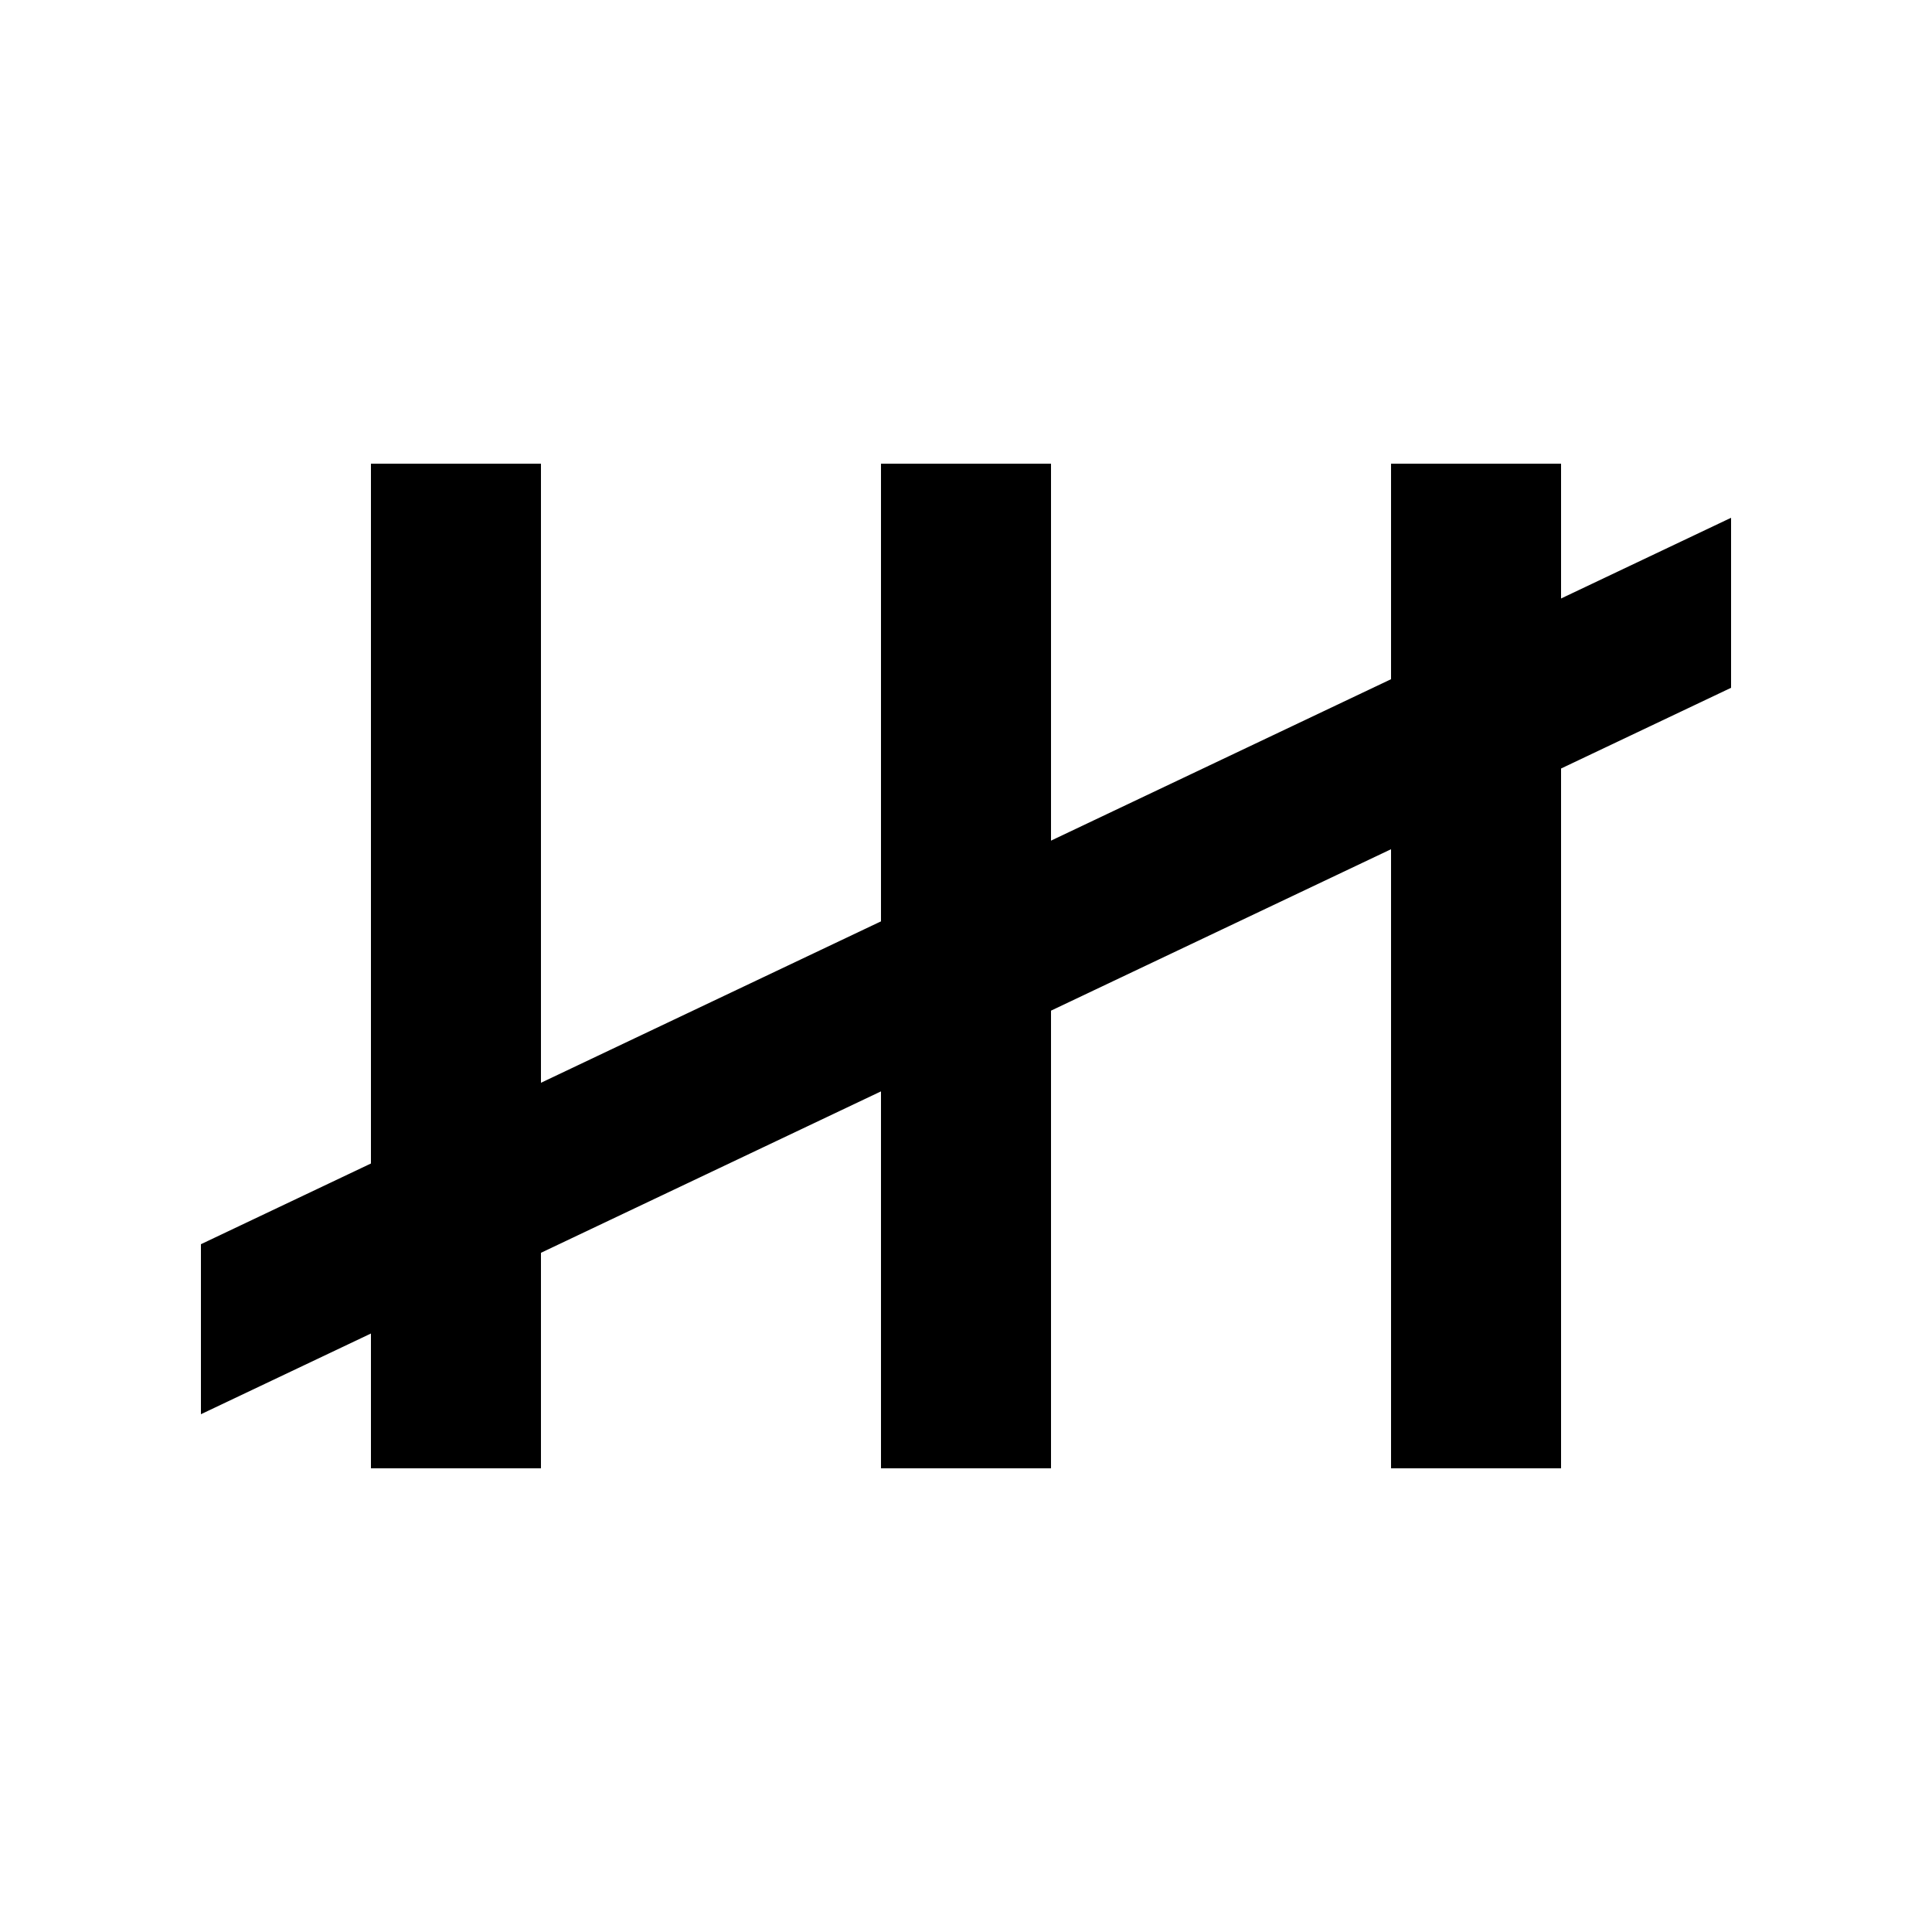
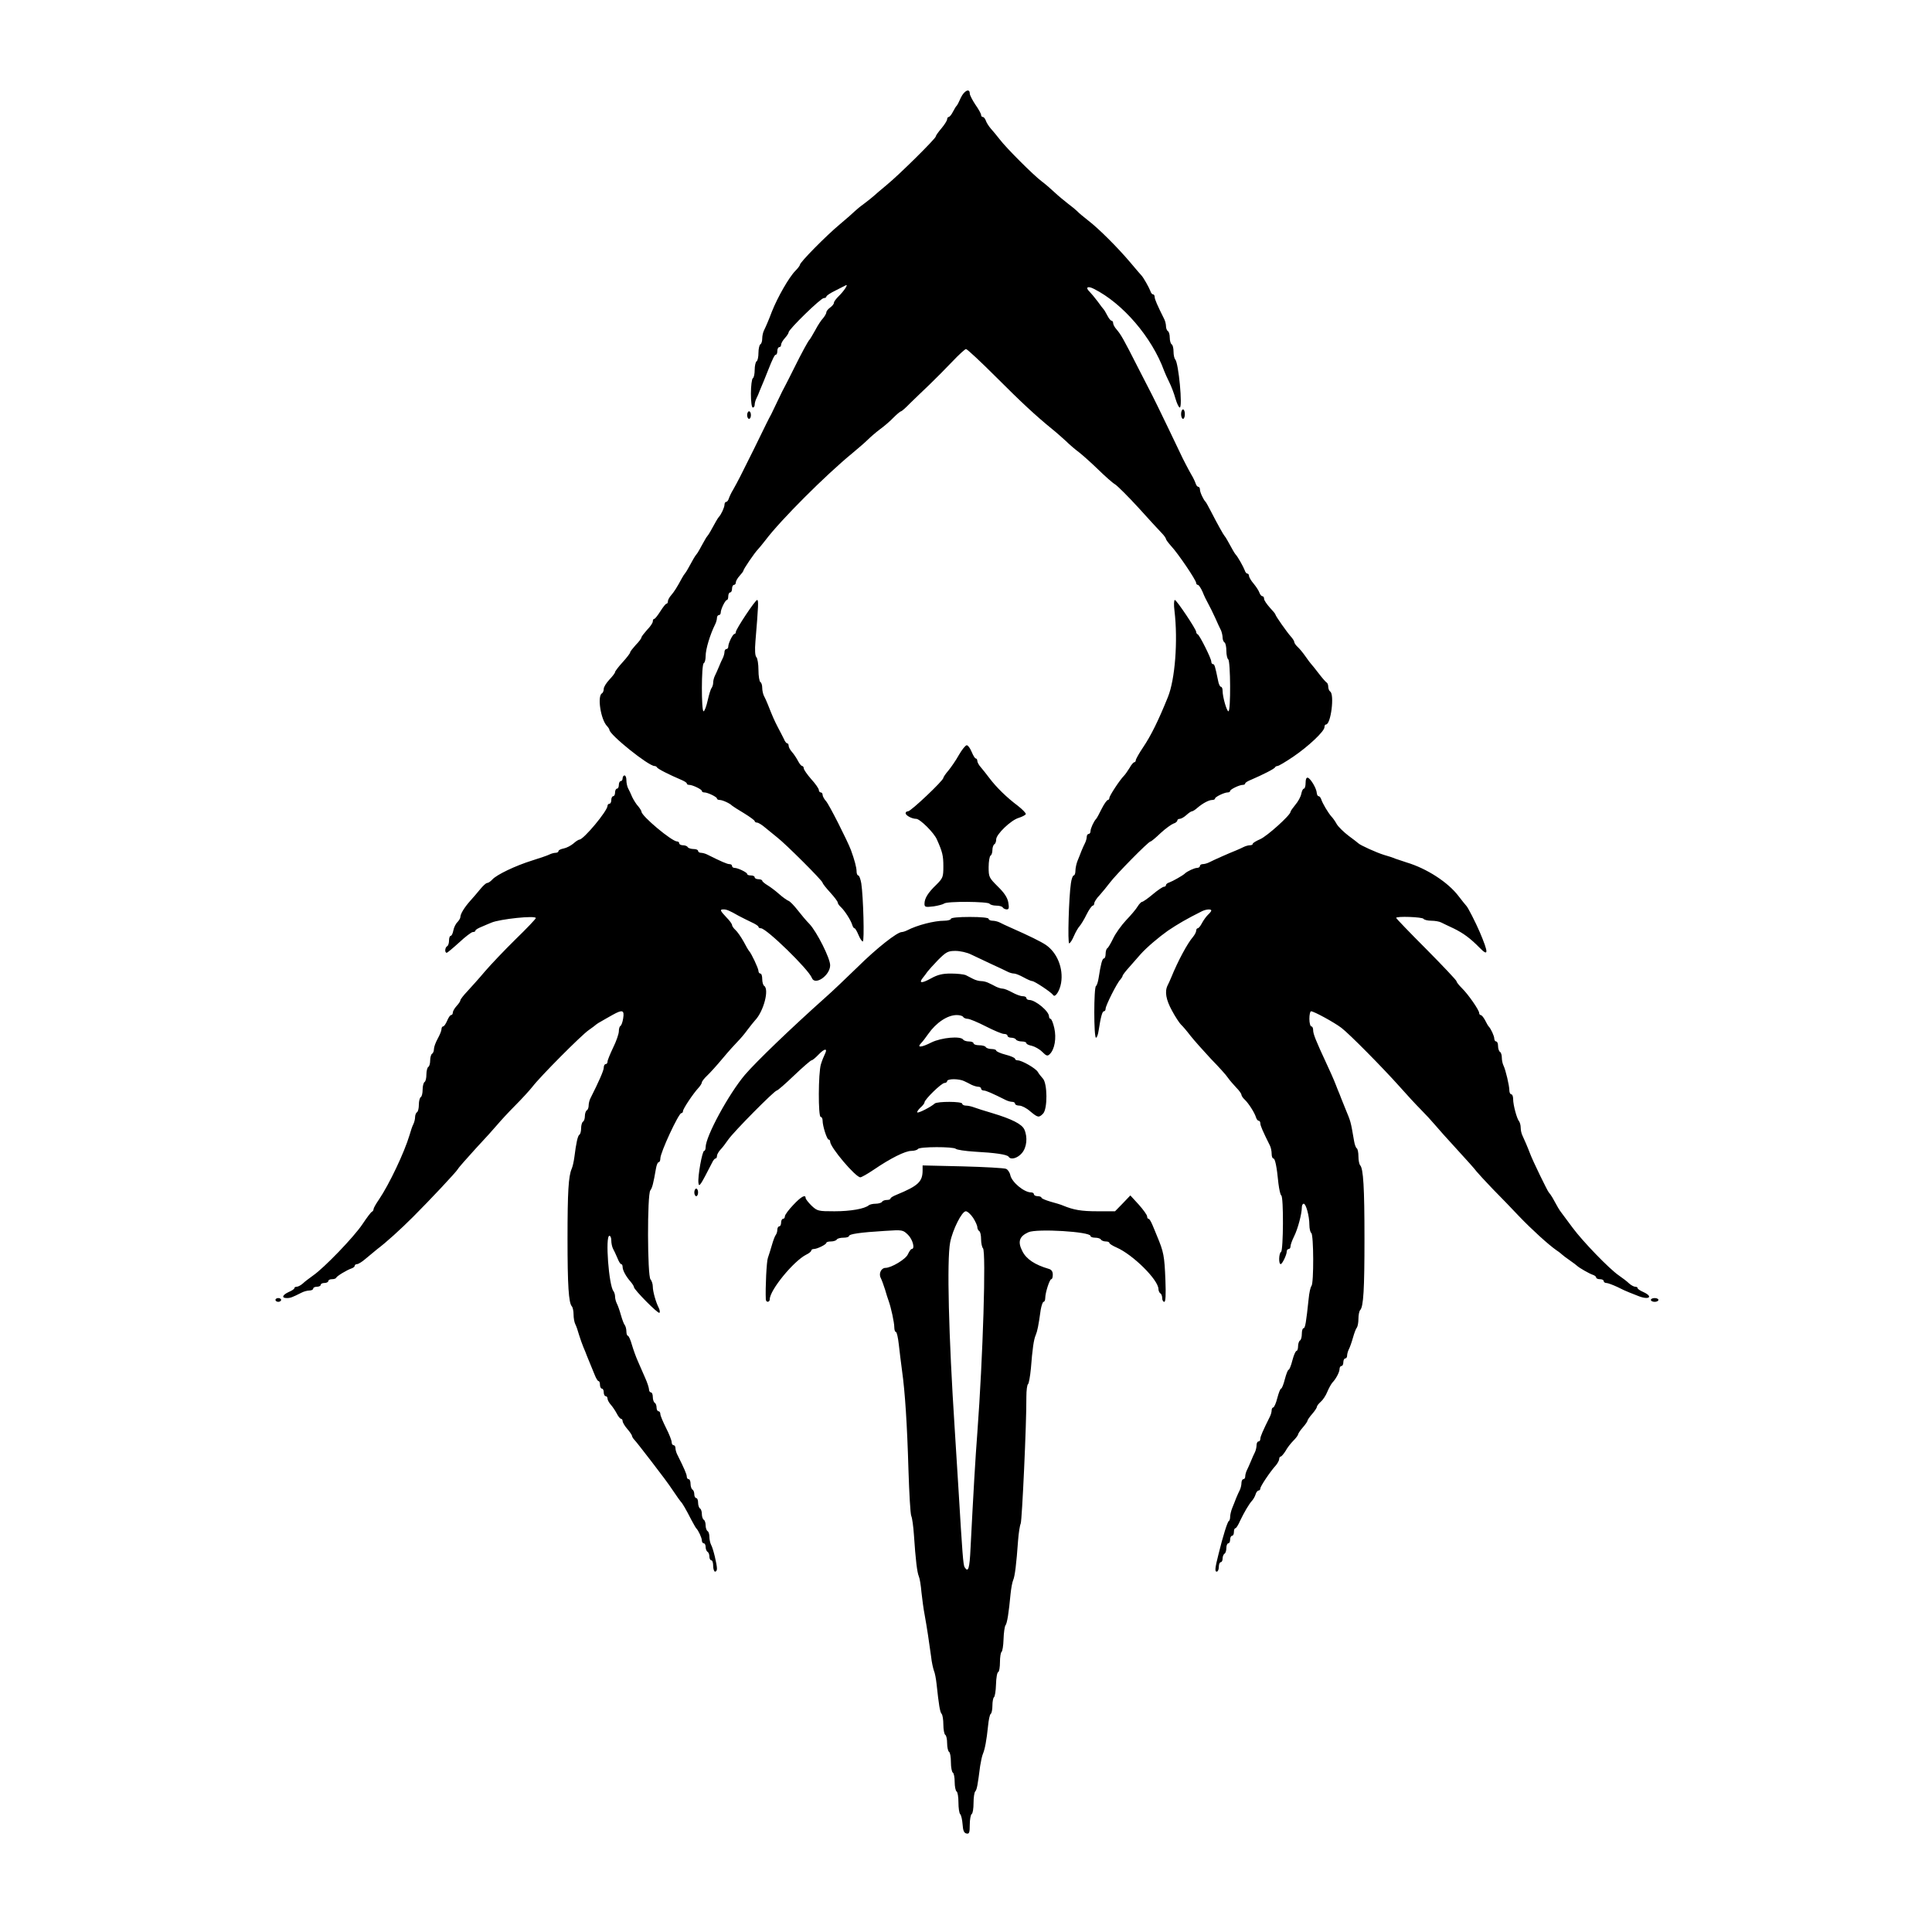
<svg xmlns="http://www.w3.org/2000/svg" viewBox="0 0 250 250" fill="currentColor">
-   <path d="M48 60 70 60 70 190 48 190Z" />
-   <path d="M114 60 136 60 136 190 114 190Z" />
-   <path d="M180 60 202 60 202 190 180 190Z" />
-   <path d="M26 161 224 67 224 89 26 183Z" />
+   <g transform="translate(0,250) scale(0.024414,-0.024414)">
+     <path d="M5093 9723 c-9 -21 -19 -40 -22 -43 -4 -3 -12 -17 -20 -32 -8 -16 -18 -28 -23 -28 -4 0 -8 -6 -8 -12 0 -7 -14 -29 -30 -48 -16 -19 -30 -38 -30 -43 0 -11 -195 -204 -260 -257 -30 -25 -61 -51 -68 -58 -8 -7 -30 -25 -50 -40 -21 -15 -44 -34 -52 -42 -8 -8 -44 -40 -80 -70 -72 -60 -210 -200 -210 -213 0 -4 -11 -19 -24 -32 -34 -34 -95 -141 -125 -217 -14 -38 -33 -82 -42 -100 -5 -10 -9 -29 -9 -42 0 -14 -4 -28 -10 -31 -5 -3 -10 -24 -10 -45 0 -21 -4 -42 -10 -45 -5 -3 -10 -24 -10 -45 0 -21 -4 -42 -10 -45 -5 -3 -10 -40 -10 -81 0 -43 4 -74 10 -74 6 0 10 7 10 15 0 8 4 23 9 33 5 9 13 28 18 42 6 14 16 39 23 55 7 17 16 39 20 50 26 66 36 85 42 85 5 0 8 9 8 20 0 11 5 20 10 20 6 0 10 6 10 13 0 7 9 23 20 35 11 12 20 26 20 31 0 15 170 181 186 181 8 0 14 4 14 8 0 5 21 19 48 32 26 13 51 26 55 28 16 8 -11 -32 -37 -57 -14 -14 -26 -29 -26 -36 0 -6 -9 -17 -20 -25 -11 -8 -20 -19 -20 -25 0 -6 -8 -20 -17 -31 -10 -10 -29 -39 -42 -64 -14 -25 -27 -47 -30 -50 -7 -6 -42 -70 -84 -155 -16 -33 -36 -71 -43 -85 -8 -14 -26 -50 -40 -80 -14 -30 -31 -64 -36 -75 -17 -31 -22 -42 -92 -185 -71 -143 -83 -167 -110 -215 -10 -16 -20 -38 -23 -47 -3 -10 -9 -18 -14 -18 -5 0 -9 -7 -9 -15 0 -14 -18 -53 -30 -65 -3 -3 -10 -14 -16 -25 -26 -48 -39 -70 -44 -75 -3 -3 -11 -15 -17 -27 -7 -13 -19 -33 -25 -45 -7 -13 -15 -25 -18 -28 -5 -5 -18 -27 -44 -75 -6 -11 -13 -22 -16 -25 -3 -3 -10 -14 -16 -25 -27 -50 -40 -70 -56 -89 -10 -11 -18 -26 -18 -33 0 -7 -3 -13 -8 -13 -4 0 -18 -18 -32 -40 -14 -22 -28 -40 -32 -40 -5 0 -8 -6 -8 -14 0 -7 -13 -27 -30 -44 -16 -18 -30 -36 -30 -40 0 -5 -13 -23 -30 -40 -16 -18 -30 -35 -30 -40 0 -4 -18 -28 -40 -52 -22 -24 -40 -48 -40 -52 0 -5 -13 -22 -30 -40 -16 -17 -30 -39 -30 -49 0 -10 -4 -21 -10 -24 -25 -16 -6 -138 27 -173 7 -7 13 -17 13 -20 0 -26 207 -192 239 -192 5 0 11 -3 13 -7 3 -8 67 -40 126 -65 17 -7 32 -16 32 -20 0 -5 6 -8 13 -8 18 0 67 -24 67 -32 0 -5 6 -8 13 -8 18 0 67 -24 67 -32 0 -5 7 -8 15 -8 14 0 54 -18 65 -30 3 -3 31 -21 63 -40 31 -19 57 -38 57 -42 0 -4 6 -8 13 -8 6 0 26 -12 42 -26 17 -14 46 -38 65 -53 42 -32 240 -229 240 -240 0 -4 18 -27 40 -51 22 -24 40 -48 40 -53 0 -6 8 -17 18 -26 19 -18 51 -67 59 -93 3 -10 8 -18 12 -18 4 0 13 -16 21 -35 8 -19 18 -35 23 -35 9 0 3 236 -8 308 -4 23 -11 42 -16 42 -5 0 -9 10 -9 22 0 20 -11 61 -30 113 -19 50 -116 242 -132 259 -10 11 -18 26 -18 33 0 7 -4 13 -10 13 -5 0 -10 6 -10 13 0 7 -18 33 -40 57 -22 25 -40 51 -40 58 0 6 -4 12 -8 12 -5 0 -15 12 -23 28 -8 15 -22 36 -31 46 -10 11 -18 26 -18 33 0 7 -3 13 -7 13 -5 0 -13 10 -18 23 -6 12 -20 40 -32 62 -19 37 -26 52 -54 123 -6 15 -15 35 -20 44 -5 10 -9 29 -9 42 0 14 -4 28 -10 31 -5 3 -10 32 -10 64 0 31 -5 62 -11 68 -7 7 -9 37 -5 84 16 192 17 219 9 219 -10 0 -113 -155 -113 -170 0 -5 -3 -10 -7 -10 -9 0 -33 -49 -33 -67 0 -7 -4 -13 -10 -13 -5 0 -10 -7 -10 -15 0 -8 -4 -23 -9 -33 -5 -9 -14 -30 -21 -47 -7 -16 -16 -38 -21 -47 -5 -10 -9 -26 -9 -36 0 -10 -4 -22 -8 -28 -5 -5 -14 -35 -21 -66 -7 -32 -17 -58 -22 -58 -12 0 -12 247 1 255 6 3 10 20 10 37 0 38 24 116 51 170 5 10 9 25 9 33 0 8 5 15 10 15 6 0 10 6 10 13 0 18 24 67 33 67 4 0 7 9 7 20 0 11 5 20 10 20 6 0 10 9 10 20 0 11 5 20 10 20 6 0 10 6 10 13 0 7 9 23 20 35 11 12 20 24 20 27 0 8 60 96 77 113 7 8 26 30 41 50 80 106 318 344 462 462 30 25 66 56 80 70 14 14 42 38 63 54 21 15 54 43 72 62 19 19 37 34 41 34 3 0 25 19 48 43 24 23 69 67 102 98 32 31 87 86 122 123 34 36 67 66 72 66 6 0 77 -66 158 -147 136 -136 211 -206 302 -280 19 -15 50 -43 70 -61 19 -19 51 -46 70 -60 19 -15 64 -55 100 -90 36 -35 76 -71 90 -79 14 -9 70 -65 125 -125 55 -61 110 -121 123 -134 12 -12 22 -27 22 -31 0 -4 13 -21 28 -38 35 -37 132 -180 132 -195 0 -5 4 -10 9 -10 5 0 16 -17 25 -37 8 -21 22 -49 30 -63 8 -14 24 -47 37 -75 12 -27 26 -58 31 -67 4 -10 8 -27 8 -37 0 -11 5 -23 10 -26 6 -3 10 -24 10 -45 0 -21 5 -42 10 -45 12 -8 14 -275 1 -275 -9 0 -31 76 -31 109 0 12 -4 21 -9 21 -5 0 -12 15 -15 33 -16 78 -19 87 -27 87 -5 0 -9 6 -9 14 0 16 -62 140 -72 144 -5 2 -8 8 -8 13 0 14 -104 169 -113 169 -5 0 -6 -26 -2 -57 19 -160 3 -365 -35 -458 -50 -124 -90 -205 -132 -267 -21 -31 -38 -62 -38 -67 0 -6 -4 -11 -8 -11 -4 0 -16 -13 -25 -30 -10 -16 -23 -35 -30 -42 -22 -22 -77 -106 -77 -117 0 -6 -4 -11 -8 -11 -5 0 -20 -21 -33 -47 -13 -27 -26 -50 -29 -53 -12 -12 -30 -51 -30 -65 0 -8 -4 -15 -10 -15 -5 0 -10 -7 -10 -15 0 -8 -4 -23 -9 -33 -5 -9 -13 -28 -19 -42 -5 -14 -15 -38 -21 -53 -6 -15 -11 -39 -11 -52 0 -14 -4 -25 -9 -25 -5 0 -12 -19 -15 -42 -11 -73 -18 -318 -9 -318 4 0 16 17 25 39 9 21 23 45 30 52 7 8 24 35 37 62 13 26 28 47 33 47 4 0 8 6 8 13 0 6 12 26 28 42 15 17 39 46 54 66 32 43 205 219 216 219 4 0 28 20 54 45 26 24 57 46 68 50 11 3 20 11 20 16 0 5 6 9 13 9 7 0 23 9 35 20 12 11 25 20 30 20 4 0 17 8 28 18 28 24 61 42 79 42 8 0 15 3 15 8 0 8 49 32 67 32 7 0 13 3 13 8 0 8 49 32 67 32 7 0 13 3 13 8 0 4 15 13 33 20 58 25 122 57 125 65 2 4 8 7 13 7 6 0 43 22 83 49 81 55 166 135 166 157 0 8 3 14 8 14 26 0 46 160 22 175 -5 3 -10 15 -10 25 0 10 -4 20 -8 22 -4 2 -23 23 -42 48 -19 25 -37 47 -40 50 -3 3 -17 21 -30 40 -13 19 -32 42 -42 51 -10 9 -18 21 -18 26 0 5 -8 18 -18 29 -20 22 -82 110 -82 117 0 3 -13 19 -30 37 -16 18 -30 38 -30 46 0 8 -4 14 -9 14 -5 0 -12 8 -16 19 -3 10 -17 31 -30 47 -14 16 -25 35 -25 42 0 6 -4 12 -9 12 -5 0 -11 8 -14 18 -6 17 -37 72 -47 82 -5 5 -18 27 -44 75 -6 11 -13 22 -16 25 -5 5 -35 58 -72 130 -13 25 -25 47 -28 50 -12 12 -30 51 -30 65 0 8 -4 15 -9 15 -5 0 -11 8 -14 18 -3 9 -13 31 -23 47 -9 17 -22 39 -27 50 -6 11 -14 27 -18 35 -4 8 -40 83 -79 165 -40 83 -77 159 -83 170 -6 11 -41 79 -77 150 -76 150 -89 172 -112 199 -10 11 -18 26 -18 33 0 7 -4 13 -8 13 -5 0 -15 12 -23 28 -8 15 -16 29 -19 32 -3 3 -17 21 -32 42 -15 20 -35 44 -44 53 -23 22 -9 31 24 14 153 -77 307 -256 372 -434 4 -11 16 -38 27 -60 11 -22 26 -61 33 -87 8 -27 18 -48 23 -48 16 0 -6 236 -24 255 -5 5 -9 24 -9 41 0 18 -4 36 -10 39 -5 3 -10 19 -10 35 0 16 -4 32 -10 35 -5 3 -10 15 -10 26 0 10 -4 27 -9 37 -37 74 -51 106 -51 118 0 8 -4 14 -9 14 -5 0 -11 8 -14 18 -6 17 -37 72 -47 82 -3 3 -30 34 -60 70 -67 79 -165 177 -222 221 -24 19 -50 40 -58 49 -8 8 -31 27 -50 41 -19 15 -51 41 -70 59 -19 18 -50 45 -69 59 -44 33 -188 177 -222 222 -15 19 -36 45 -48 58 -11 13 -23 32 -26 42 -4 11 -11 19 -16 19 -5 0 -9 5 -9 11 0 6 -13 30 -30 54 -16 24 -30 51 -30 59 0 30 -29 16 -47 -21z M6260 8045 c0 -14 5 -25 10 -25 6 0 10 11 10 25 0 14 -4 25 -10 25 -5 0 -10 -11 -10 -25z M3960 8040 c0 -11 5 -20 10 -20 6 0 10 9 10 20 0 11 -4 20 -10 20 -5 0 -10 -9 -10 -20z M5082 6238 c-16 -29 -42 -66 -56 -83 -14 -16 -26 -34 -26 -38 0 -14 -172 -177 -187 -177 -7 0 -13 -4 -13 -10 0 -12 33 -30 56 -30 20 0 95 -74 110 -110 29 -65 34 -85 34 -141 0 -57 -2 -63 -37 -98 -45 -43 -63 -73 -63 -101 0 -18 5 -19 48 -14 26 4 51 11 56 15 14 13 233 11 241 -1 3 -5 19 -10 35 -10 16 0 32 -4 35 -10 3 -5 13 -10 21 -10 12 0 13 8 8 38 -5 26 -22 51 -56 84 -46 46 -48 50 -48 102 0 30 5 58 10 61 6 3 10 17 10 30 0 13 5 27 10 30 6 3 10 15 10 26 0 27 78 102 119 114 19 6 36 15 38 20 1 6 -18 25 -42 44 -59 44 -114 98 -151 147 -16 21 -37 48 -46 58 -10 11 -18 26 -18 33 0 7 -4 13 -8 13 -5 0 -14 16 -22 35 -8 19 -19 35 -26 35 -7 0 -26 -24 -42 -52z M3300 6115 c0 -8 -4 -15 -10 -15 -5 0 -10 -9 -10 -20 0 -11 -4 -20 -10 -20 -5 0 -10 -9 -10 -20 0 -11 -4 -20 -10 -20 -5 0 -10 -9 -10 -20 0 -11 -4 -20 -10 -20 -5 0 -10 -5 -10 -11 0 -27 -127 -179 -149 -179 -4 0 -19 -9 -32 -21 -13 -11 -36 -23 -51 -26 -16 -3 -28 -9 -28 -14 0 -5 -7 -9 -15 -9 -8 0 -23 -4 -33 -9 -9 -5 -51 -19 -92 -32 -87 -27 -188 -75 -211 -101 -9 -10 -21 -18 -27 -18 -6 0 -22 -15 -36 -32 -15 -18 -39 -47 -54 -63 -31 -35 -52 -69 -52 -86 0 -6 -7 -17 -15 -26 -9 -8 -19 -28 -22 -44 -3 -16 -9 -29 -14 -29 -5 0 -9 -11 -9 -24 0 -14 -4 -28 -10 -31 -12 -7 -14 -35 -2 -35 4 1 33 25 66 55 32 30 65 55 72 55 8 0 14 3 14 8 0 4 15 13 33 20 17 8 41 17 52 22 45 19 235 39 235 24 0 -4 -48 -55 -108 -113 -59 -58 -132 -135 -162 -170 -30 -36 -72 -82 -92 -104 -21 -22 -38 -44 -38 -49 0 -5 -9 -18 -20 -30 -11 -12 -20 -28 -20 -35 0 -7 -4 -13 -9 -13 -5 0 -14 -13 -21 -30 -7 -16 -16 -30 -21 -30 -5 0 -9 -7 -9 -15 0 -8 -9 -30 -20 -50 -11 -20 -20 -44 -20 -55 0 -10 -4 -22 -10 -25 -5 -3 -10 -19 -10 -35 0 -16 -4 -32 -10 -35 -5 -3 -10 -21 -10 -40 0 -19 -4 -37 -10 -40 -5 -3 -10 -21 -10 -40 0 -19 -4 -37 -10 -40 -5 -3 -10 -21 -10 -40 0 -19 -4 -37 -10 -40 -5 -3 -10 -15 -10 -26 0 -10 -4 -27 -9 -37 -5 -9 -14 -35 -20 -57 -28 -94 -108 -262 -162 -342 -16 -23 -29 -46 -29 -51 0 -6 -4 -12 -8 -14 -5 -1 -28 -32 -52 -68 -46 -68 -201 -229 -260 -270 -19 -14 -44 -32 -54 -42 -11 -10 -26 -18 -33 -18 -7 0 -13 -3 -13 -8 0 -4 -13 -13 -30 -20 -34 -16 -39 -32 -10 -32 20 0 29 4 77 28 13 7 32 12 43 12 11 0 20 5 20 10 0 6 9 10 20 10 11 0 20 5 20 10 0 6 9 10 20 10 11 0 20 5 20 10 0 6 9 10 19 10 11 0 21 3 23 8 4 9 57 41 81 49 9 3 17 9 17 14 0 5 6 9 13 9 6 0 26 12 42 26 17 14 46 38 64 53 48 36 124 105 191 172 89 89 229 238 237 253 4 8 47 56 94 108 48 51 100 109 115 127 16 19 58 65 94 101 36 36 77 81 92 100 42 55 259 273 298 300 19 13 37 27 40 30 3 3 16 11 29 18 13 8 39 22 58 33 52 29 63 26 56 -18 -3 -21 -10 -39 -15 -41 -4 -2 -8 -14 -8 -28 0 -13 -13 -52 -30 -86 -16 -34 -30 -67 -30 -75 0 -7 -4 -13 -10 -13 -5 0 -10 -8 -10 -19 0 -15 -26 -74 -71 -163 -5 -10 -9 -27 -9 -37 0 -11 -4 -23 -10 -26 -5 -3 -10 -17 -10 -30 0 -13 -4 -27 -10 -30 -5 -3 -10 -19 -10 -35 0 -16 -4 -31 -9 -34 -9 -6 -17 -42 -27 -121 -3 -22 -9 -49 -14 -60 -17 -39 -22 -123 -22 -370 0 -248 6 -341 23 -359 5 -6 9 -25 9 -43 0 -18 4 -41 9 -51 5 -9 14 -35 20 -57 7 -22 17 -51 23 -65 6 -14 15 -35 19 -47 9 -23 14 -35 41 -100 7 -18 16 -33 20 -33 5 0 8 -9 8 -20 0 -11 5 -20 10 -20 6 0 10 -9 10 -20 0 -11 5 -20 10 -20 6 0 10 -6 10 -13 0 -7 8 -22 18 -33 9 -10 23 -31 31 -46 8 -16 18 -28 23 -28 4 0 8 -6 8 -12 0 -7 11 -26 25 -42 14 -16 25 -33 25 -37 0 -4 6 -14 13 -21 10 -11 42 -52 89 -113 57 -74 90 -118 118 -160 18 -27 36 -52 39 -55 7 -6 27 -40 55 -95 12 -22 23 -42 26 -45 12 -12 30 -51 30 -65 0 -8 5 -15 10 -15 6 0 10 -9 10 -19 0 -11 5 -23 10 -26 6 -3 10 -15 10 -26 0 -10 5 -19 10 -19 6 0 10 -13 10 -30 0 -16 5 -30 10 -30 6 0 10 7 10 16 0 23 -20 107 -31 126 -5 10 -9 29 -9 42 0 14 -4 28 -10 31 -5 3 -10 17 -10 30 0 13 -4 27 -10 30 -5 3 -10 17 -10 30 0 13 -4 27 -10 30 -5 3 -10 17 -10 31 0 13 -4 24 -10 24 -5 0 -10 9 -10 19 0 11 -4 23 -10 26 -5 3 -10 17 -10 31 0 13 -4 24 -10 24 -5 0 -10 6 -10 14 0 12 -14 44 -51 118 -5 10 -9 25 -9 33 0 8 -4 15 -10 15 -5 0 -10 7 -10 16 0 9 -13 43 -30 76 -16 32 -30 65 -30 73 0 8 -4 15 -10 15 -5 0 -10 9 -10 19 0 11 -4 23 -10 26 -5 3 -10 17 -10 31 0 13 -4 24 -10 24 -5 0 -10 7 -10 15 0 8 -9 37 -21 63 -11 26 -28 65 -38 87 -10 22 -24 61 -32 88 -7 26 -17 47 -21 47 -4 0 -8 10 -8 23 0 13 -4 27 -8 33 -5 5 -14 29 -21 54 -7 25 -17 53 -22 62 -5 10 -9 26 -9 36 0 10 -4 22 -8 28 -25 27 -45 294 -22 294 6 0 10 -11 10 -25 0 -14 4 -33 9 -43 5 -9 16 -32 23 -49 7 -18 16 -33 20 -33 5 0 8 -7 8 -15 0 -18 18 -51 43 -79 9 -11 17 -23 17 -28 0 -13 128 -143 135 -136 4 3 2 14 -3 25 -16 31 -32 88 -32 114 0 14 -6 31 -12 38 -17 16 -18 452 -1 472 10 13 16 36 30 117 3 17 9 32 14 32 5 0 9 9 9 20 0 32 97 240 111 240 5 0 9 5 9 11 0 12 54 93 82 123 10 11 18 24 18 29 0 5 12 21 28 36 15 14 52 55 82 91 30 36 66 76 80 90 14 14 37 41 52 62 15 20 33 42 40 50 46 48 76 165 48 183 -5 3 -10 19 -10 36 0 16 -4 29 -10 29 -5 0 -10 6 -10 14 0 13 -38 94 -50 106 -3 3 -16 25 -29 50 -14 25 -33 52 -43 61 -10 9 -18 21 -18 26 0 6 -13 24 -30 41 -34 36 -36 42 -15 42 16 0 31 -6 80 -34 17 -9 47 -24 68 -34 20 -9 37 -20 37 -24 0 -5 6 -8 13 -8 29 0 252 -217 270 -263 16 -43 97 13 97 67 0 37 -70 176 -109 218 -18 18 -46 52 -64 75 -18 23 -39 45 -47 48 -8 3 -31 19 -50 36 -19 17 -47 38 -62 47 -15 9 -28 20 -28 24 0 4 -9 8 -20 8 -11 0 -20 5 -20 10 0 6 -9 10 -20 10 -11 0 -20 3 -20 8 0 8 -49 32 -67 32 -7 0 -13 5 -13 10 0 6 -6 10 -14 10 -12 0 -44 14 -118 51 -10 5 -25 9 -33 9 -8 0 -15 5 -15 10 0 6 -11 10 -24 10 -14 0 -28 5 -31 10 -3 6 -15 10 -26 10 -10 0 -19 5 -19 10 0 6 -5 10 -11 10 -28 0 -189 135 -189 158 0 4 -8 17 -17 28 -10 10 -24 33 -32 49 -7 17 -17 38 -22 47 -5 10 -9 29 -9 43 0 14 -4 25 -10 25 -5 0 -10 -7 -10 -15z M6920 6091 c0 -17 -4 -31 -9 -31 -5 0 -11 -12 -14 -28 -3 -15 -17 -41 -31 -57 -14 -17 -26 -34 -26 -38 0 -17 -124 -129 -161 -145 -21 -9 -39 -20 -39 -24 0 -5 -7 -8 -15 -8 -8 0 -23 -4 -33 -9 -9 -5 -28 -13 -42 -19 -31 -12 -119 -51 -142 -63 -10 -5 -25 -9 -33 -9 -8 0 -15 -4 -15 -10 0 -5 -7 -10 -15 -10 -14 0 -53 -18 -65 -30 -10 -10 -65 -41 -82 -47 -10 -3 -18 -9 -18 -14 0 -5 -5 -9 -11 -9 -6 0 -33 -18 -59 -40 -26 -22 -52 -40 -57 -40 -4 0 -15 -11 -23 -24 -8 -14 -36 -47 -62 -74 -25 -27 -56 -70 -68 -96 -12 -25 -26 -49 -31 -52 -5 -3 -9 -16 -9 -30 0 -13 -4 -24 -9 -24 -9 0 -17 -32 -28 -103 -3 -20 -9 -40 -14 -43 -12 -7 -12 -274 0 -274 5 0 11 17 14 38 11 71 19 102 28 102 5 0 9 6 9 14 0 16 60 136 78 154 6 7 12 16 12 20 0 4 17 26 38 49 20 23 46 52 57 65 33 37 97 91 145 125 54 36 96 61 180 103 22 11 50 13 50 4 0 -4 -8 -14 -18 -23 -9 -9 -23 -28 -31 -43 -8 -16 -18 -28 -23 -28 -4 0 -8 -6 -8 -13 0 -7 -8 -22 -17 -33 -29 -33 -80 -128 -115 -214 -6 -14 -14 -33 -19 -42 -17 -33 -9 -77 23 -135 17 -32 39 -65 47 -73 9 -8 32 -35 51 -60 19 -24 68 -79 108 -122 41 -42 82 -87 90 -100 9 -13 29 -36 44 -52 16 -16 28 -33 28 -39 0 -5 8 -17 18 -26 19 -18 51 -67 59 -93 3 -10 9 -18 14 -18 5 0 9 -6 9 -14 0 -12 14 -44 51 -118 5 -10 9 -29 9 -43 0 -14 4 -25 9 -25 9 0 18 -40 27 -133 4 -31 10 -60 15 -63 13 -7 11 -291 -1 -299 -12 -7 -14 -65 -2 -65 8 0 32 49 32 67 0 7 5 13 10 13 6 0 10 6 10 14 0 8 8 31 19 53 20 40 41 120 41 153 0 11 4 20 10 20 12 0 30 -65 30 -112 0 -20 5 -40 10 -43 13 -8 14 -267 1 -281 -5 -5 -12 -36 -15 -69 -13 -123 -18 -155 -27 -155 -5 0 -9 -13 -9 -29 0 -17 -4 -33 -10 -36 -5 -3 -10 -17 -10 -31 0 -13 -4 -24 -8 -24 -5 0 -15 -23 -22 -50 -7 -28 -16 -50 -20 -50 -4 0 -13 -23 -20 -50 -7 -28 -16 -50 -20 -50 -4 0 -13 -23 -20 -50 -7 -28 -17 -50 -22 -50 -4 0 -8 -7 -8 -15 0 -8 -4 -23 -9 -33 -37 -74 -51 -106 -51 -118 0 -8 -4 -14 -10 -14 -5 0 -10 -9 -10 -20 0 -11 -4 -28 -9 -38 -5 -9 -14 -30 -21 -47 -7 -16 -16 -38 -21 -47 -5 -10 -9 -25 -9 -33 0 -8 -4 -15 -10 -15 -5 0 -10 -9 -10 -20 0 -11 -4 -28 -9 -38 -5 -9 -13 -28 -19 -42 -5 -14 -15 -38 -21 -53 -6 -15 -11 -36 -11 -47 0 -10 -3 -20 -7 -22 -7 -3 -31 -79 -54 -173 -20 -78 -21 -95 -10 -95 6 0 11 11 11 25 0 14 5 25 10 25 6 0 10 9 10 19 0 11 5 23 10 26 6 3 10 17 10 31 0 13 5 24 10 24 6 0 10 9 10 20 0 11 5 20 10 20 6 0 10 9 10 20 0 11 3 20 8 20 4 0 15 17 24 38 21 44 48 91 65 109 6 7 15 22 18 33 3 11 11 20 16 20 5 0 9 5 9 11 0 11 52 89 83 123 9 11 17 26 17 33 0 7 4 13 8 13 4 0 16 14 26 30 9 17 28 41 42 55 13 13 24 28 24 32 0 4 11 21 25 37 14 16 25 32 25 36 0 4 11 20 25 36 14 16 25 33 25 38 0 5 9 16 20 26 11 9 27 33 35 53 8 19 20 41 27 49 20 21 38 56 38 73 0 8 5 15 10 15 6 0 10 9 10 20 0 11 5 20 10 20 6 0 10 7 10 15 0 8 4 23 9 33 5 9 15 37 22 62 7 25 16 49 21 54 4 6 8 26 8 46 0 20 4 40 9 46 18 18 23 112 23 379 0 270 -6 372 -23 389 -5 6 -9 27 -9 47 0 21 -4 40 -9 43 -5 3 -11 20 -14 38 -19 110 -17 100 -46 171 -6 15 -15 38 -21 52 -5 14 -14 36 -20 50 -5 14 -14 35 -19 48 -5 12 -22 51 -39 87 -59 127 -72 160 -72 180 0 11 -4 20 -10 20 -5 0 -10 18 -10 40 0 22 4 40 9 40 15 0 123 -59 161 -88 42 -32 217 -209 309 -312 36 -41 86 -95 111 -120 25 -25 58 -61 74 -80 16 -19 69 -79 120 -134 50 -54 96 -106 102 -115 7 -9 45 -50 85 -92 41 -41 104 -107 140 -145 68 -71 156 -151 199 -181 14 -9 27 -20 30 -23 3 -3 21 -17 40 -30 19 -13 37 -27 40 -30 9 -9 64 -41 83 -47 9 -3 17 -9 17 -14 0 -5 9 -9 20 -9 11 0 20 -4 20 -10 0 -5 6 -10 14 -10 8 0 34 -10 58 -21 23 -12 52 -25 63 -29 11 -4 33 -13 48 -19 57 -23 82 -4 27 21 -16 7 -30 16 -30 20 0 5 -6 8 -13 8 -7 0 -22 8 -33 18 -10 10 -35 29 -54 42 -51 35 -191 180 -245 253 -25 34 -51 69 -58 78 -12 15 -23 34 -49 82 -7 12 -16 24 -19 27 -6 5 -86 169 -99 205 -12 32 -32 78 -41 97 -5 10 -9 28 -9 41 0 13 -4 27 -8 33 -12 13 -32 87 -32 118 0 14 -4 26 -10 26 -5 0 -10 9 -10 20 0 26 -20 110 -31 132 -5 10 -9 29 -9 42 0 14 -4 28 -10 31 -5 3 -10 17 -10 31 0 13 -4 24 -10 24 -5 0 -10 7 -10 15 0 14 -18 53 -30 65 -3 3 -11 17 -19 33 -8 15 -18 27 -23 27 -4 0 -8 5 -8 11 0 15 -58 99 -92 132 -15 15 -28 31 -28 36 0 5 -72 81 -160 170 -88 88 -160 163 -160 166 0 10 139 5 145 -5 3 -5 22 -10 41 -10 19 0 42 -4 52 -9 9 -5 40 -19 67 -32 51 -25 88 -52 138 -103 47 -48 47 -27 0 84 -21 49 -64 134 -72 140 -3 3 -21 25 -40 50 -56 74 -169 147 -276 179 -22 7 -49 16 -60 20 -11 5 -38 14 -60 20 -39 12 -125 51 -135 61 -3 3 -26 21 -52 40 -25 19 -54 47 -63 62 -8 15 -21 33 -28 40 -17 19 -47 69 -54 91 -3 9 -9 17 -14 17 -5 0 -9 8 -10 18 -1 22 -31 74 -47 80 -8 2 -12 -8 -12 -27z M5040 5370 c0 -5 -16 -10 -35 -10 -53 0 -143 -23 -197 -51 -10 -5 -23 -9 -28 -9 -25 0 -134 -86 -236 -187 -61 -59 -135 -130 -165 -156 -187 -167 -369 -342 -431 -414 -86 -102 -208 -326 -208 -384 0 -11 -4 -19 -8 -19 -10 0 -35 -138 -30 -170 3 -25 10 -14 72 107 6 13 14 23 19 23 4 0 7 6 7 13 0 7 8 22 18 33 10 10 29 35 42 54 29 42 245 260 257 260 5 0 46 36 92 80 46 44 88 80 92 80 5 0 22 14 39 32 31 32 48 33 32 1 -5 -10 -15 -34 -21 -54 -14 -45 -15 -279 -1 -279 6 0 10 -9 10 -20 0 -28 23 -100 32 -100 5 0 8 -5 8 -11 0 -30 135 -189 160 -189 6 0 38 18 72 41 88 60 166 99 198 99 16 0 32 5 35 10 8 13 188 13 201 1 5 -5 50 -12 99 -15 110 -6 173 -15 181 -27 11 -18 47 -8 70 19 26 30 32 84 13 126 -13 28 -66 55 -169 86 -41 12 -85 26 -98 31 -13 5 -32 9 -42 9 -11 0 -20 5 -20 10 0 13 -132 13 -146 1 -18 -17 -86 -52 -92 -47 -3 3 5 14 16 25 12 10 22 23 22 28 0 15 90 103 106 103 8 0 14 5 14 10 0 6 16 10 35 10 19 0 44 -4 55 -10 11 -5 29 -14 40 -20 11 -5 27 -10 35 -10 8 0 15 -4 15 -10 0 -5 6 -10 14 -10 12 0 44 -14 118 -51 10 -5 25 -9 33 -9 8 0 15 -4 15 -10 0 -5 10 -10 23 -10 12 0 38 -13 57 -30 41 -34 46 -35 68 -13 25 24 24 162 -1 187 -9 10 -21 25 -26 34 -10 19 -85 62 -107 62 -8 0 -14 4 -14 8 0 5 -22 15 -50 22 -27 7 -50 17 -50 22 0 4 -11 8 -24 8 -14 0 -28 5 -31 10 -3 6 -19 10 -36 10 -16 0 -29 5 -29 10 0 6 -11 10 -24 10 -14 0 -28 5 -31 10 -13 20 -115 11 -168 -15 -53 -27 -79 -29 -56 -5 8 8 26 31 39 50 42 60 102 100 151 100 15 0 31 -4 34 -10 3 -5 14 -10 24 -10 10 0 53 -18 96 -40 43 -22 86 -40 96 -40 11 0 19 -4 19 -10 0 -5 9 -10 19 -10 11 0 23 -4 26 -10 3 -5 17 -10 31 -10 13 0 24 -4 24 -9 0 -5 13 -11 29 -14 16 -4 41 -18 55 -32 22 -22 28 -24 40 -12 26 25 36 85 24 138 -6 27 -15 49 -20 49 -4 0 -8 6 -8 13 0 27 -72 87 -105 87 -8 0 -15 5 -15 10 0 6 -9 10 -20 10 -11 0 -35 9 -55 20 -20 11 -42 20 -50 20 -9 0 -24 5 -35 10 -11 6 -29 15 -40 20 -11 6 -29 10 -40 10 -11 0 -30 5 -43 12 -12 6 -30 15 -39 20 -10 4 -45 8 -78 8 -45 0 -70 -6 -106 -26 -49 -27 -66 -26 -43 3 8 10 19 24 24 32 6 8 31 36 57 63 43 43 53 48 92 48 24 0 61 -8 83 -19 21 -10 70 -33 108 -51 39 -18 78 -36 87 -41 10 -5 24 -9 33 -9 8 0 30 -9 50 -20 20 -11 40 -20 46 -20 12 0 101 -59 111 -74 10 -16 35 22 42 64 13 78 -21 161 -81 202 -27 18 -88 48 -183 90 -25 11 -53 24 -62 29 -10 5 -27 9 -38 9 -11 0 -20 5 -20 10 0 6 -40 10 -100 10 -60 0 -100 -4 -100 -10z M4890 4037 c0 -60 -23 -82 -137 -129 -18 -7 -33 -16 -33 -20 0 -5 -9 -8 -19 -8 -11 0 -23 -4 -26 -10 -3 -5 -19 -10 -34 -10 -15 0 -31 -4 -36 -8 -22 -19 -97 -32 -182 -32 -86 0 -91 1 -122 30 -17 17 -31 35 -31 40 0 21 -24 8 -66 -37 -24 -25 -44 -52 -44 -60 0 -7 -4 -13 -10 -13 -5 0 -10 -9 -10 -20 0 -11 -4 -20 -10 -20 -5 0 -10 -8 -10 -18 0 -10 -4 -22 -8 -27 -5 -6 -14 -30 -21 -55 -7 -25 -17 -55 -21 -67 -7 -17 -14 -160 -11 -220 1 -18 21 -16 21 1 0 48 126 202 193 236 15 7 27 17 27 22 0 4 6 8 13 8 18 0 67 24 67 33 0 4 11 7 24 7 14 0 28 5 31 10 3 6 19 10 36 10 16 0 29 4 29 9 0 10 57 19 190 27 94 6 95 6 123 -21 25 -25 38 -75 19 -75 -4 0 -13 -13 -20 -28 -11 -26 -88 -72 -119 -72 -22 0 -37 -30 -25 -53 6 -12 16 -40 23 -62 6 -22 15 -49 19 -60 13 -36 30 -115 30 -140 0 -14 4 -25 9 -25 4 0 11 -30 15 -67 4 -38 12 -99 17 -138 16 -113 27 -285 34 -525 4 -124 10 -234 15 -245 5 -11 11 -56 14 -100 9 -135 17 -199 26 -220 5 -11 11 -49 14 -85 4 -36 11 -90 17 -120 12 -66 24 -146 34 -220 3 -30 11 -64 15 -75 5 -11 11 -42 14 -70 12 -112 18 -150 27 -159 5 -6 9 -31 9 -57 0 -26 5 -51 10 -54 6 -3 10 -24 10 -45 0 -21 5 -42 10 -45 6 -3 10 -28 10 -55 0 -27 5 -52 10 -55 6 -3 10 -26 10 -50 0 -24 5 -47 10 -50 6 -3 10 -30 10 -59 0 -28 4 -56 9 -61 6 -6 11 -30 13 -55 2 -33 8 -46 21 -48 14 -3 17 4 17 47 0 27 5 53 10 56 6 3 10 30 10 59 0 28 4 56 9 61 9 10 13 34 26 135 4 25 10 54 15 65 10 24 19 70 27 148 3 31 9 60 14 63 5 3 9 23 9 44 0 21 4 41 8 44 5 3 10 33 11 68 1 35 6 65 12 66 5 2 9 26 9 52 0 27 4 51 8 54 5 3 10 33 11 68 1 34 6 67 10 73 9 10 18 68 27 165 3 30 9 64 14 75 9 20 17 84 26 210 3 39 9 79 14 90 7 18 31 529 30 672 0 34 4 64 9 67 4 3 11 41 15 83 8 103 15 154 26 178 8 20 14 46 26 133 4 23 11 42 15 42 5 0 9 9 9 20 0 28 23 100 32 100 5 0 8 11 8 24 0 17 -7 27 -22 31 -72 21 -118 51 -139 93 -26 50 -17 79 32 101 45 20 329 3 329 -20 0 -5 11 -9 24 -9 14 0 28 -4 31 -10 3 -5 15 -10 26 -10 10 0 19 -3 19 -8 0 -4 17 -15 38 -24 87 -38 221 -171 222 -220 0 -9 5 -20 10 -23 6 -3 10 -15 10 -26 0 -10 5 -19 11 -19 7 0 9 37 6 113 -5 131 -9 151 -45 237 -6 14 -16 40 -24 58 -7 17 -16 32 -20 32 -5 0 -8 6 -8 13 0 7 -20 35 -44 62 l-45 49 -40 -42 -41 -42 -93 0 c-86 0 -126 7 -182 30 -11 5 -41 14 -67 21 -27 8 -48 17 -48 21 0 4 -9 8 -20 8 -11 0 -20 5 -20 10 0 6 -7 10 -15 10 -37 0 -102 54 -110 91 -3 15 -14 31 -23 34 -9 4 -113 10 -229 13 l-213 5 0 -26z m268 -252 c12 -19 22 -41 22 -49 0 -8 5 -18 10 -21 6 -3 10 -23 10 -44 0 -20 5 -42 10 -47 17 -17 0 -578 -30 -979 -10 -128 -21 -318 -36 -612 -5 -107 -12 -130 -31 -100 -8 12 -12 69 -33 417 -6 91 -15 235 -20 320 -32 492 -42 890 -24 985 13 67 62 165 83 165 9 0 26 -16 39 -35z M3680 3920 c0 -11 5 -20 10 -20 6 0 10 9 10 20 0 11 -4 20 -10 20 -5 0 -10 -9 -10 -20z M1460 3350 c0 -5 7 -10 15 -10 8 0 15 5 15 10 0 6 -7 10 -15 10 -8 0 -15 -4 -15 -10z M8750 3350 c0 -5 9 -10 20 -10 11 0 20 5 20 10 0 6 -9 10 -20 10 -11 0 -20 -4 -20 -10z" />
+   </g>
</svg>
